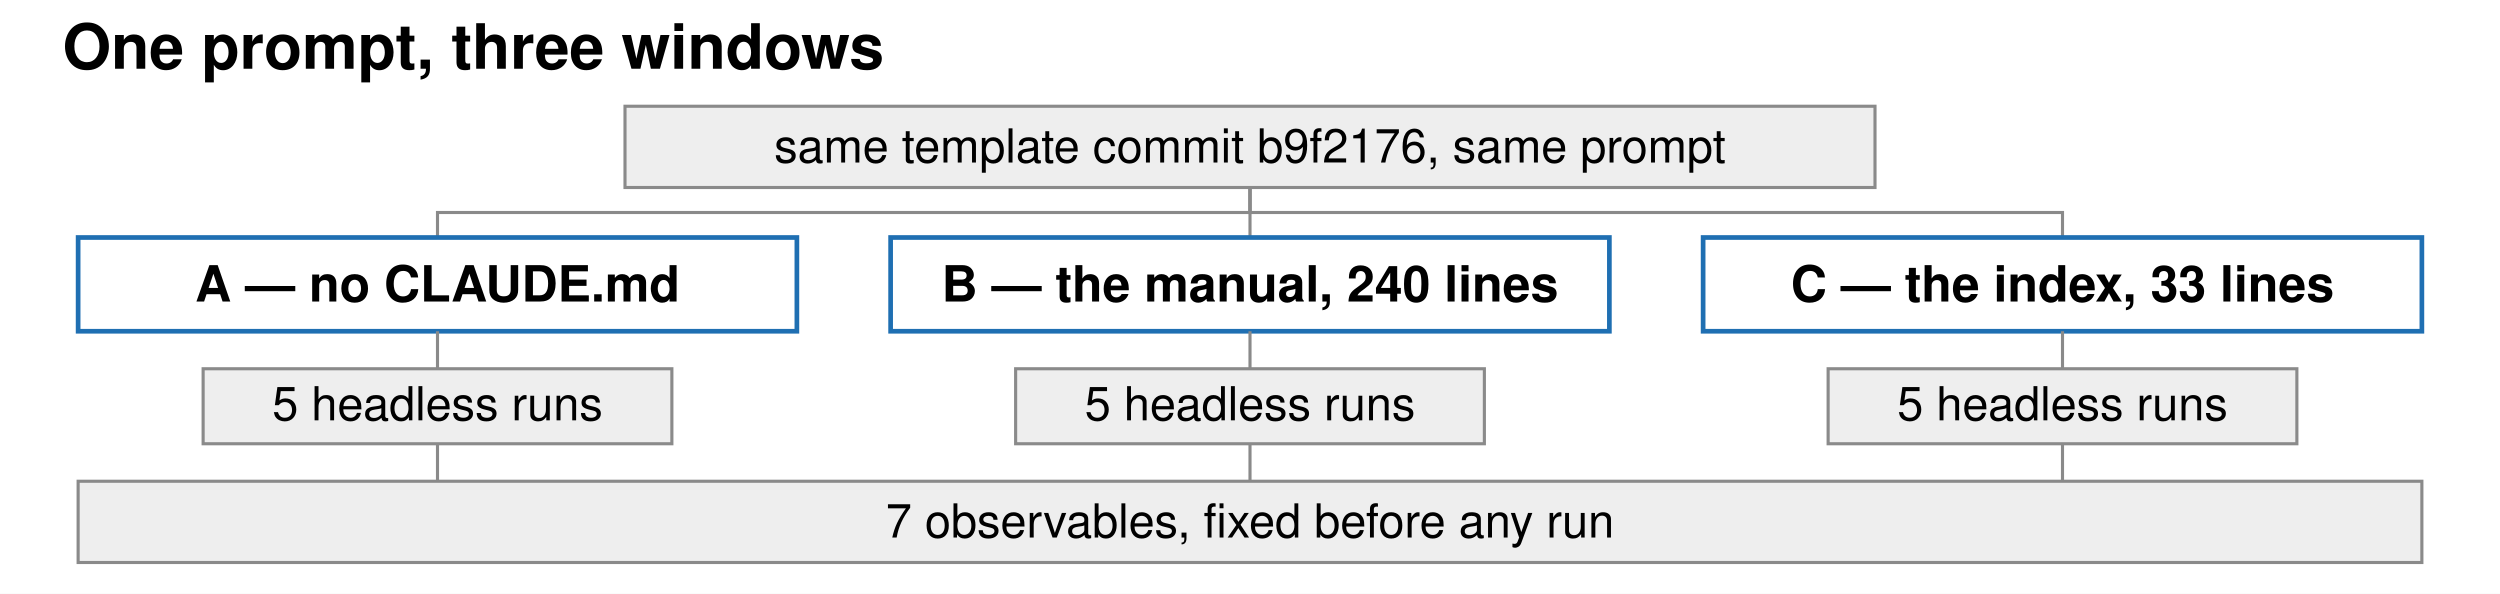
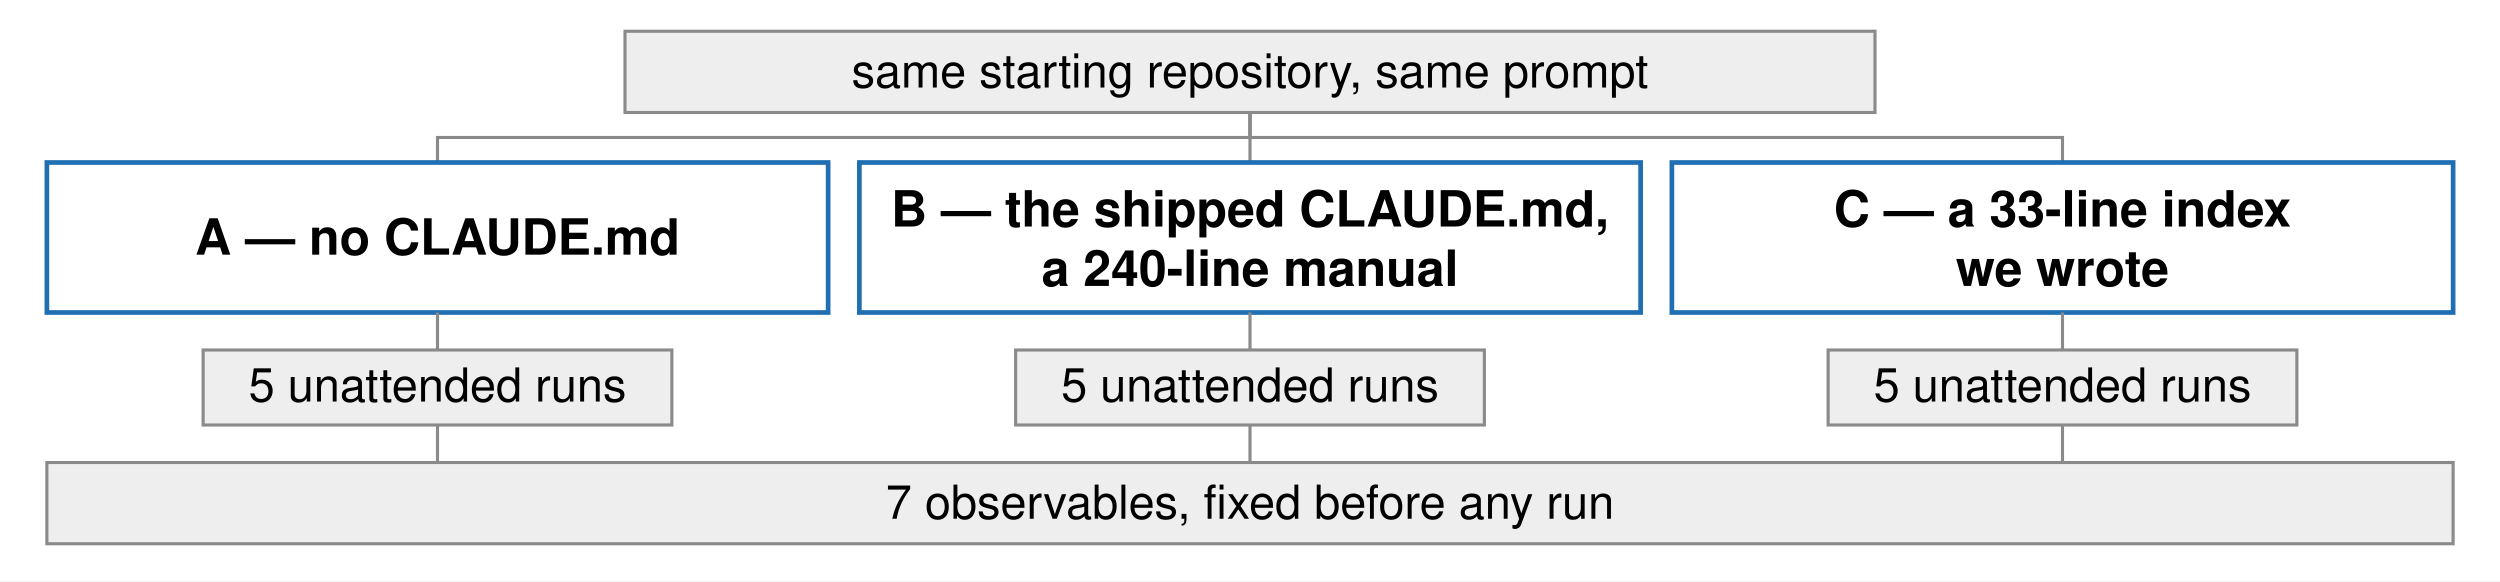
- <svg xmlns="http://www.w3.org/2000/svg" width="1600" height="380" viewBox="0 0 1600 380" font-family="Helvetica, Arial, 'Liberation Sans', sans-serif" fill="#000000">
+ <svg xmlns="http://www.w3.org/2000/svg" width="1600" height="372" viewBox="0 0 1600 372" font-family="Helvetica, Arial, 'Liberation Sans', sans-serif" fill="#000000">
  <style>
    .box   { fill: #eeeeee; stroke: #8a8a8a; stroke-width: 2; }
    .arm   { fill: #ffffff; stroke: #1f6fb2; stroke-width: 3; }
    .lbl   { font-size: 30px; }
    .armlbl{ font-size: 32px; font-weight: bold; }
-     .title { font-size: 40px; font-weight: bold; }
    .wire  { fill: none; stroke: #8a8a8a; stroke-width: 2; }
  </style>
-   <rect width="1600" height="380" fill="#ffffff" />
-   <text class="title" x="40" y="44">One prompt, three windows</text>
-   <rect class="box" x="400" y="68" width="800" height="52" />
-   <text class="lbl" x="800" y="104" text-anchor="middle">same template commit b9f2176, same prompt</text>
-   <polyline class="wire" points="800,120 800,136 280,136 280,152" />
-   <polyline class="wire" points="800,120 800,152" />
-   <polyline class="wire" points="800,120 800,136 1320,136 1320,152" />
-   <rect class="arm" x="50" y="152" width="460" height="60" />
-   <text class="armlbl" x="280" y="193" text-anchor="middle">A — no CLAUDE.md</text>
-   <rect class="arm" x="570" y="152" width="460" height="60" />
-   <text class="armlbl" x="800" y="193" text-anchor="middle">B — the manual, 240 lines</text>
-   <rect class="arm" x="1090" y="152" width="460" height="60" />
-   <text class="armlbl" x="1320" y="193" text-anchor="middle">C — the index, 33 lines</text>
-   <line class="wire" x1="280" y1="212" x2="280" y2="236" />
-   <line class="wire" x1="800" y1="212" x2="800" y2="236" />
-   <line class="wire" x1="1320" y1="212" x2="1320" y2="236" />
-   <rect class="box" x="130" y="236" width="300" height="48" />
-   <text class="lbl" x="280" y="269" text-anchor="middle">5 headless runs</text>
-   <rect class="box" x="650" y="236" width="300" height="48" />
-   <text class="lbl" x="800" y="269" text-anchor="middle">5 headless runs</text>
-   <rect class="box" x="1170" y="236" width="300" height="48" />
-   <text class="lbl" x="1320" y="269" text-anchor="middle">5 headless runs</text>
-   <line class="wire" x1="280" y1="284" x2="280" y2="308" />
-   <line class="wire" x1="800" y1="284" x2="800" y2="308" />
-   <line class="wire" x1="1320" y1="284" x2="1320" y2="308" />
-   <rect class="box" x="50" y="308" width="1500" height="52" />
-   <text class="lbl" x="800" y="344" text-anchor="middle">7 observables, fixed before any run</text>
+   <rect width="1600" height="372" fill="#ffffff" />
+   <rect class="box" x="400" y="20" width="800" height="52" />
+   <text class="lbl" x="800" y="56" text-anchor="middle">same starting repository, same prompt</text>
+   <polyline class="wire" points="800,72 800,88 280,88 280,104" />
+   <polyline class="wire" points="800,72 800,104" />
+   <polyline class="wire" points="800,72 800,88 1320,88 1320,104" />
+   <rect class="arm" x="30" y="104" width="500" height="96" />
+   <text class="armlbl" x="280" y="163" text-anchor="middle">A — no CLAUDE.md</text>
+   <rect class="arm" x="550" y="104" width="500" height="96" />
+   <text class="armlbl" x="800" y="145" text-anchor="middle">B — the shipped CLAUDE.md,</text>
+   <text class="armlbl" x="800" y="183" text-anchor="middle">a 240-line manual</text>
+   <rect class="arm" x="1070" y="104" width="500" height="96" />
+   <text class="armlbl" x="1320" y="145" text-anchor="middle">C — a 33-line index</text>
+   <text class="armlbl" x="1320" y="183" text-anchor="middle">we wrote</text>
+   <line class="wire" x1="280" y1="200" x2="280" y2="224" />
+   <line class="wire" x1="800" y1="200" x2="800" y2="224" />
+   <line class="wire" x1="1320" y1="200" x2="1320" y2="224" />
+   <rect class="box" x="130" y="224" width="300" height="48" />
+   <text class="lbl" x="280" y="257" text-anchor="middle">5 unattended runs</text>
+   <rect class="box" x="650" y="224" width="300" height="48" />
+   <text class="lbl" x="800" y="257" text-anchor="middle">5 unattended runs</text>
+   <rect class="box" x="1170" y="224" width="300" height="48" />
+   <text class="lbl" x="1320" y="257" text-anchor="middle">5 unattended runs</text>
+   <line class="wire" x1="280" y1="272" x2="280" y2="296" />
+   <line class="wire" x1="800" y1="272" x2="800" y2="296" />
+   <line class="wire" x1="1320" y1="272" x2="1320" y2="296" />
+   <rect class="box" x="30" y="296" width="1540" height="52" />
+   <text class="lbl" x="800" y="332" text-anchor="middle">7 observables, fixed before any run</text>
</svg>
